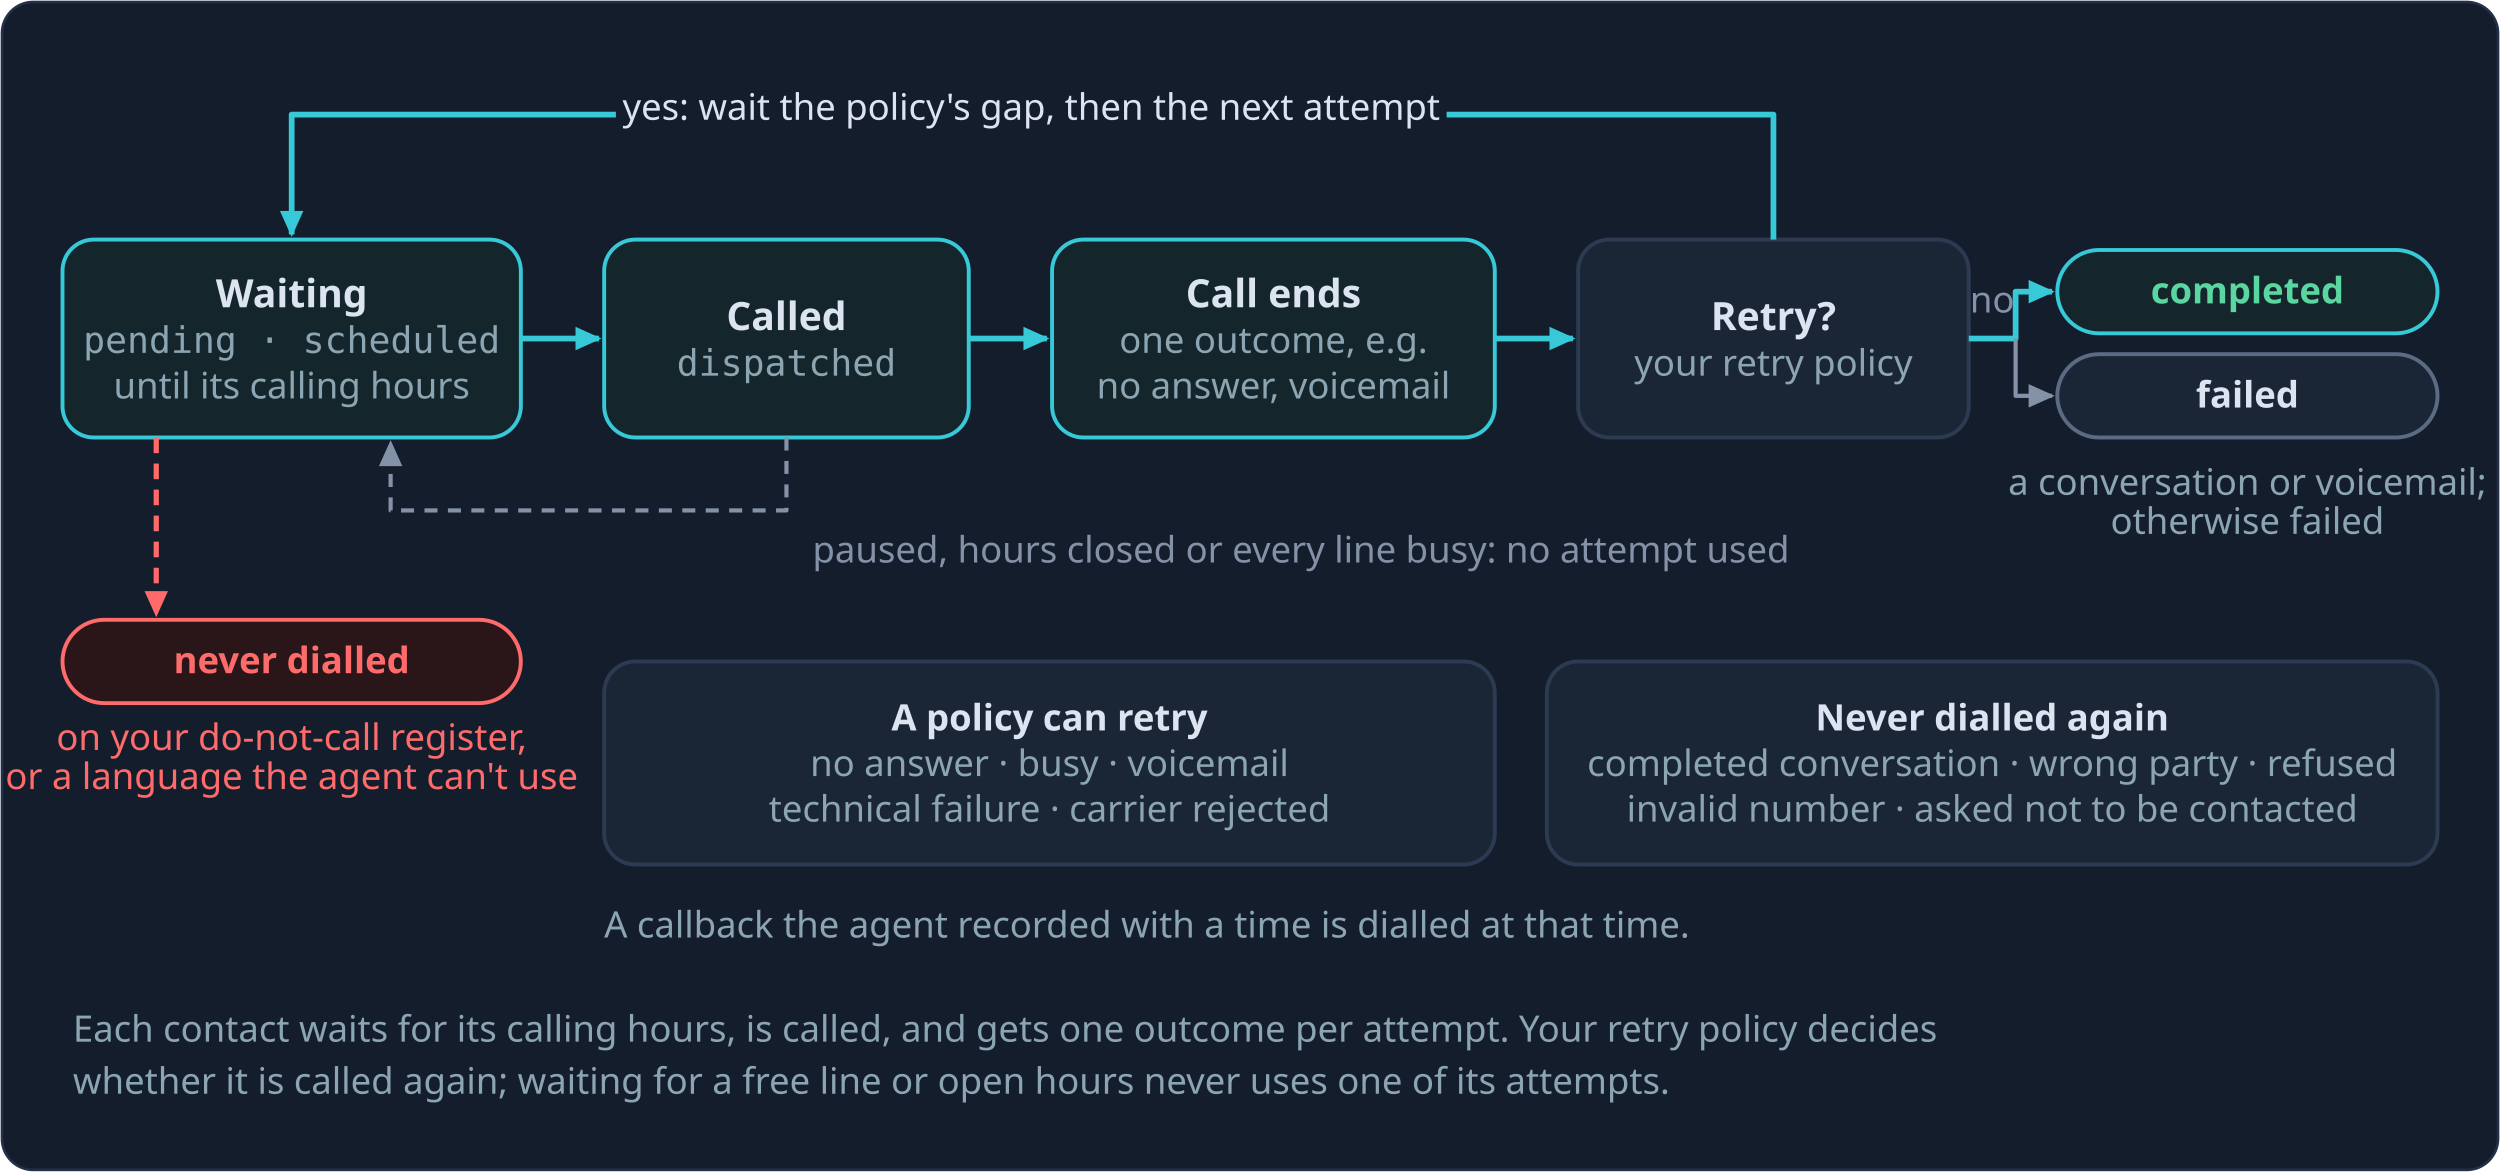
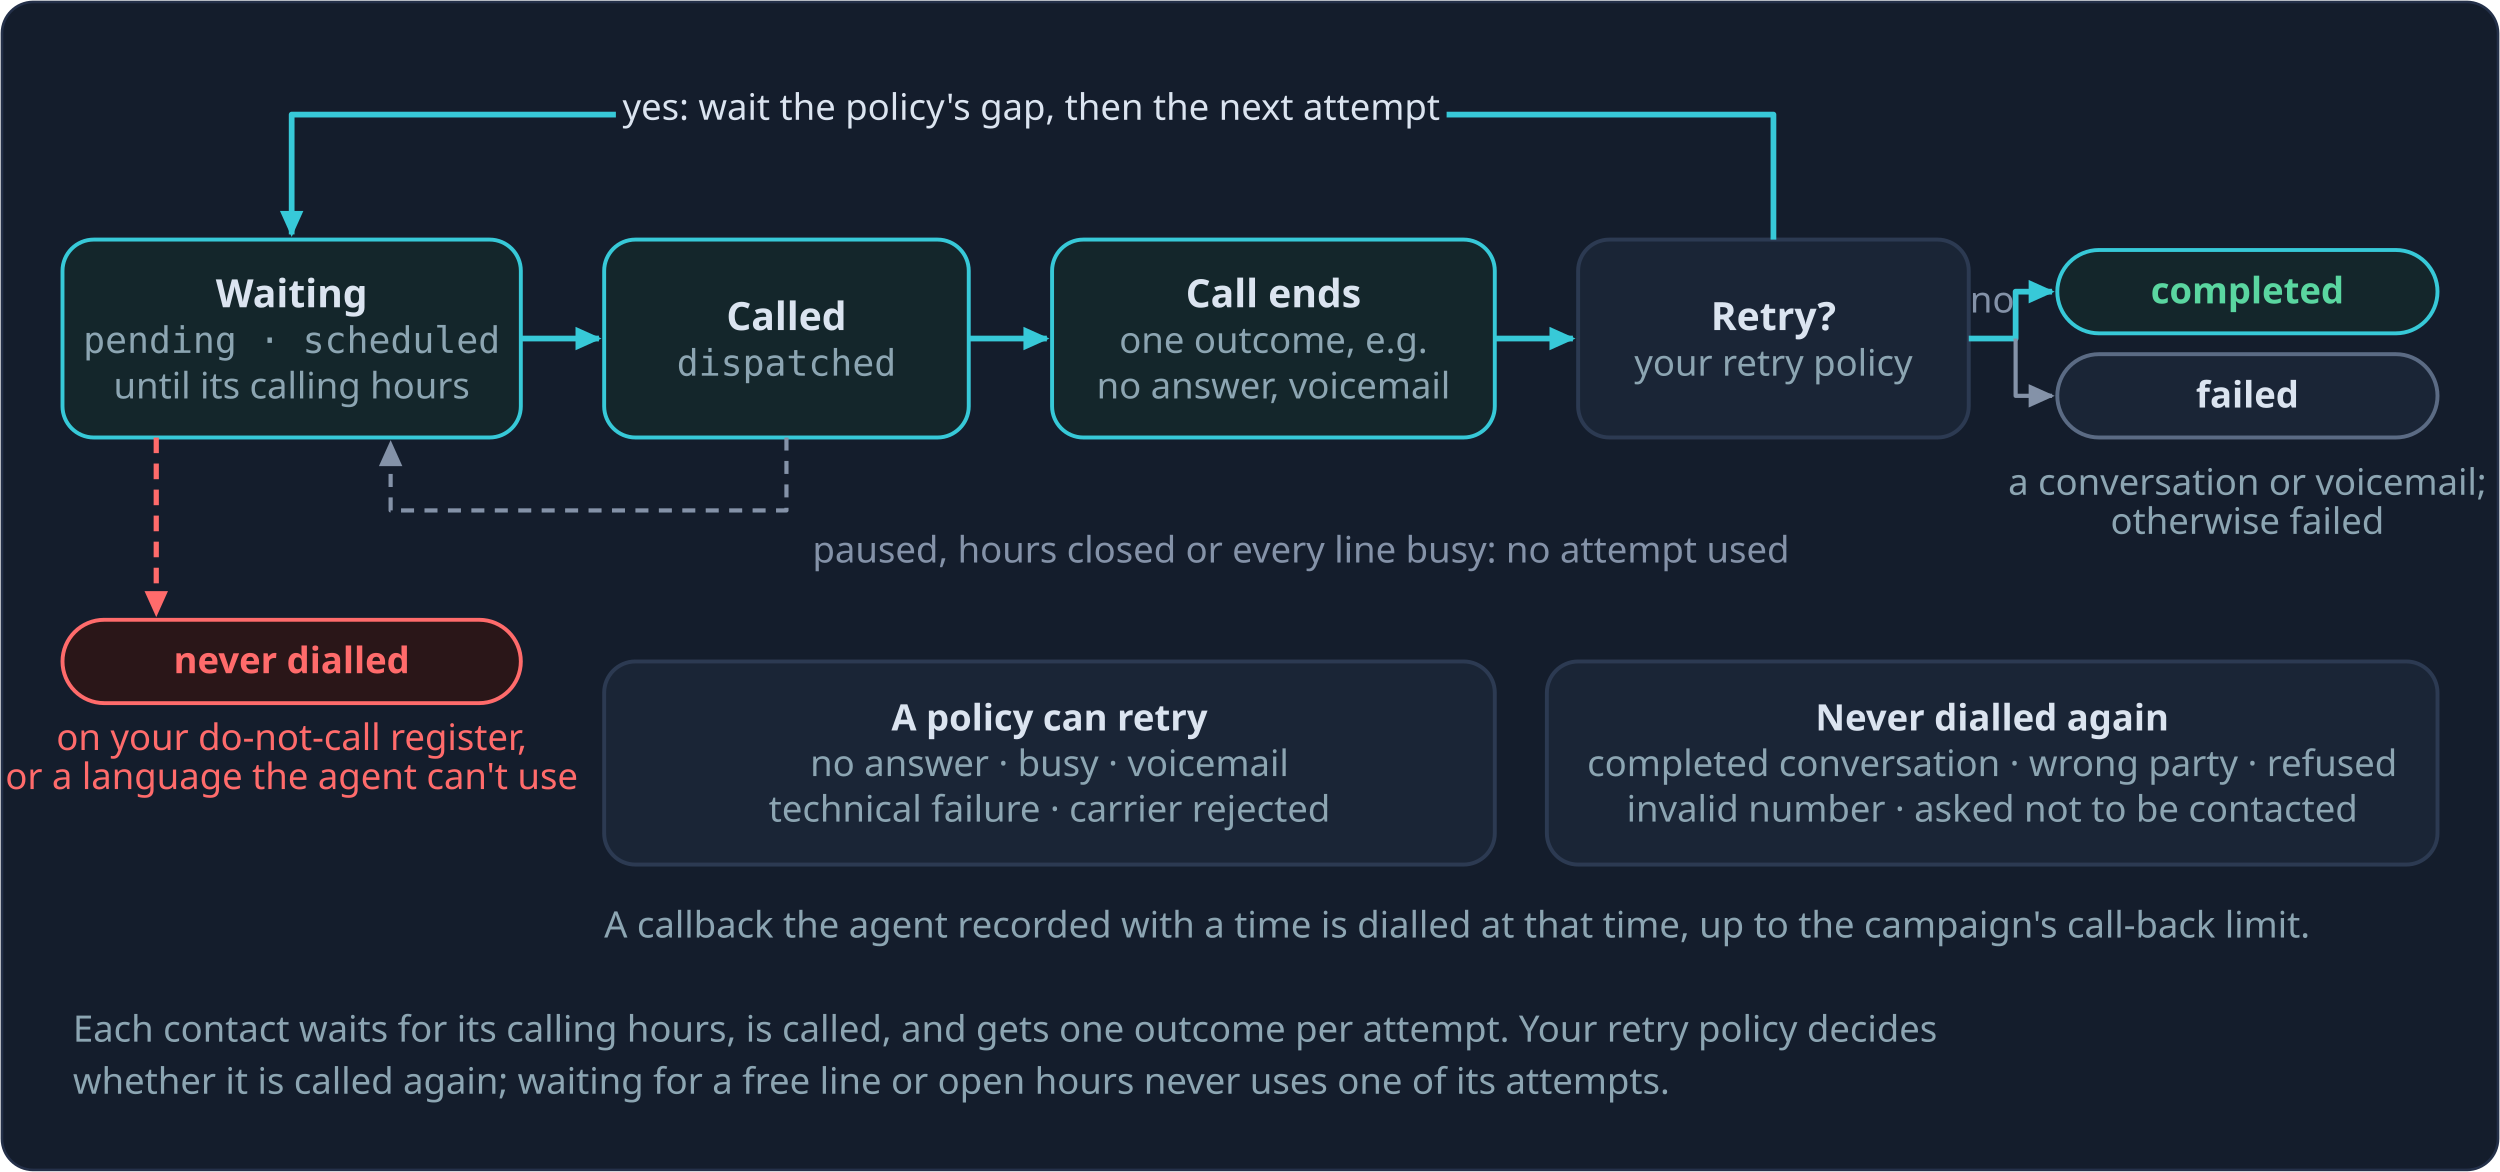
<svg xmlns="http://www.w3.org/2000/svg" viewBox="0 0 960 450" width="960" height="450" role="img" font-family="'Geist Variable', ui-sans-serif, system-ui, sans-serif">
  <defs>
    <marker id="af" viewBox="0 0 10 10" refX="9" refY="5" markerWidth="10" markerHeight="10" markerUnits="userSpaceOnUse" orient="auto">
      <path d="M0,0.5 L10,5 L0,9.5 z" fill="#ff6b6b" />
    </marker>
    <marker id="afs" viewBox="0 0 10 10" refX="1" refY="5" markerWidth="10" markerHeight="10" markerUnits="userSpaceOnUse" orient="auto">
      <path d="M10,0.5 L0,5 L10,9.5 z" fill="#ff6b6b" />
    </marker>
    <marker id="am" viewBox="0 0 10 10" refX="9" refY="5" markerWidth="10" markerHeight="10" markerUnits="userSpaceOnUse" orient="auto">
      <path d="M0,0.5 L10,5 L0,9.5 z" fill="#37c9d8" />
    </marker>
    <marker id="ams" viewBox="0 0 10 10" refX="1" refY="5" markerWidth="10" markerHeight="10" markerUnits="userSpaceOnUse" orient="auto">
      <path d="M10,0.5 L0,5 L10,9.5 z" fill="#37c9d8" />
    </marker>
    <marker id="as" viewBox="0 0 10 10" refX="9" refY="5" markerWidth="10" markerHeight="10" markerUnits="userSpaceOnUse" orient="auto">
      <path d="M0,0.5 L10,5 L0,9.5 z" fill="#8492a8" />
    </marker>
    <marker id="ass" viewBox="0 0 10 10" refX="1" refY="5" markerWidth="10" markerHeight="10" markerUnits="userSpaceOnUse" orient="auto">
      <path d="M10,0.5 L0,5 L10,9.5 z" fill="#8492a8" />
    </marker>
  </defs>
  <rect x="0.75" y="0.75" width="958.5" height="448.5" rx="12" fill="#141d2c" stroke="#243049" stroke-width="1" />
  <rect x="24" y="92" width="176" height="76" rx="12" fill="#14262b" stroke="#37c9d8" stroke-width="1.5" />
  <text x="112.0" y="118.0" font-size="15" fill="#dbe4f0" font-weight="600" text-anchor="middle">Waiting</text>
  <text x="112.0" y="135.5" font-size="14" fill="#8ca5b2" text-anchor="middle" font-family="'JetBrains Mono Variable', ui-monospace, Menlo, monospace">pending · scheduled</text>
  <text x="112.0" y="153.0" font-size="14" fill="#8ca5b2" text-anchor="middle">until its calling hours</text>
  <rect x="232" y="92" width="140" height="76" rx="12" fill="#14262b" stroke="#37c9d8" stroke-width="1.5" />
  <text x="302.0" y="126.75" font-size="15" fill="#dbe4f0" font-weight="600" text-anchor="middle">Called</text>
  <text x="302.0" y="144.25" font-size="14" fill="#8ca5b2" text-anchor="middle" font-family="'JetBrains Mono Variable', ui-monospace, Menlo, monospace">dispatched</text>
  <rect x="404" y="92" width="170" height="76" rx="12" fill="#14262b" stroke="#37c9d8" stroke-width="1.5" />
  <text x="489.0" y="118.0" font-size="15" fill="#dbe4f0" font-weight="600" text-anchor="middle">Call ends</text>
  <text x="489.0" y="135.5" font-size="14" fill="#8ca5b2" text-anchor="middle">one outcome, e.g.</text>
  <text x="489.0" y="153.0" font-size="14" fill="#8ca5b2" text-anchor="middle">no answer, voicemail</text>
  <rect x="606" y="92" width="150" height="76" rx="12" fill="#1a2536" stroke="#2c3a52" stroke-width="1.5" />
  <text x="681.0" y="126.75" font-size="15" fill="#dbe4f0" font-weight="600" text-anchor="middle">Retry?</text>
  <text x="681.0" y="144.25" font-size="14" fill="#8ca5b2" text-anchor="middle">your retry policy</text>
  <path d="M200,130 L230,130" fill="none" stroke="#37c9d8" stroke-width="2.2" stroke-linejoin="round" marker-end="url(#am)" />
  <path d="M372,130 L402,130" fill="none" stroke="#37c9d8" stroke-width="2.2" stroke-linejoin="round" marker-end="url(#am)" />
  <path d="M574,130 L604,130" fill="none" stroke="#37c9d8" stroke-width="2.2" stroke-linejoin="round" marker-end="url(#am)" />
  <path d="M681,92 L681,44 L112,44 L112,90" fill="none" stroke="#37c9d8" stroke-width="2.2" stroke-linejoin="round" marker-end="url(#am)" />
  <rect x="236.5" y="33.0" width="319" height="18" rx="4" fill="#141d2c" />
  <text x="396" y="46" font-size="14" fill="#dbe4f0" text-anchor="middle">yes: wait the policy's gap, then the next attempt</text>
  <rect x="790" y="96" width="146" height="32" rx="16.0" fill="#14262b" stroke="#37c9d8" stroke-width="1.5" />
  <text x="863.0" y="116.5" font-size="14" fill="#5ad6a0" font-weight="600" text-anchor="middle">completed</text>
  <rect x="790" y="136" width="146" height="32" rx="16.0" fill="#1a2536" stroke="#5b6b84" stroke-width="1.5" />
  <text x="863.0" y="156.5" font-size="14" fill="#dbe4f0" font-weight="600" text-anchor="middle">failed</text>
  <path d="M756,130 L774,130 L774,112 L788,112" fill="none" stroke="#37c9d8" stroke-width="2.2" stroke-linejoin="round" marker-end="url(#am)" />
  <path d="M774,130 L774,152 L788,152" fill="none" stroke="#8492a8" stroke-width="1.6" stroke-linejoin="round" marker-end="url(#as)" />
  <text x="765" y="120" font-size="14" fill="#8492a8" text-anchor="middle">no</text>
  <text x="863" y="190" font-size="14" fill="#8ca5b2" text-anchor="middle">a conversation or voicemail;</text>
  <text x="863" y="205" font-size="14" fill="#8ca5b2" text-anchor="middle">otherwise failed</text>
  <path d="M302,168 L302,196 L150,196 L150,170" fill="none" stroke="#8492a8" stroke-width="1.6" stroke-dasharray="5 4" stroke-linejoin="round" marker-end="url(#as)" />
  <text x="312" y="216" font-size="14" fill="#8492a8">paused, hours closed or every line busy: no attempt used</text>
  <path d="M60,168 L60,236" fill="none" stroke="#ff6b6b" stroke-width="2.0" stroke-dasharray="6 4" stroke-linejoin="round" marker-end="url(#af)" />
  <rect x="24" y="238" width="176" height="32" rx="16.0" fill="#2a1618" stroke="#ff6b6b" stroke-width="1.5" />
  <text x="112.0" y="258.5" font-size="14" fill="#ff6b6b" font-weight="600" text-anchor="middle">never dialled</text>
  <text x="112" y="288" font-size="14" fill="#ff6b6b" text-anchor="middle">on your do-not-call register,</text>
  <text x="112" y="303" font-size="14" fill="#ff6b6b" text-anchor="middle">or a language the agent can't use</text>
  <rect x="232" y="254" width="342" height="78" rx="12" fill="#1a2536" stroke="#2c3a52" stroke-width="1.5" />
  <text x="403.0" y="280.5" font-size="14" fill="#dbe4f0" font-weight="600" text-anchor="middle">A policy can retry</text>
  <text x="403.0" y="298.0" font-size="14" fill="#8ca5b2" text-anchor="middle">no answer · busy · voicemail</text>
  <text x="403.0" y="315.5" font-size="14" fill="#8ca5b2" text-anchor="middle">technical failure · carrier rejected</text>
  <rect x="594" y="254" width="342" height="78" rx="12" fill="#1a2536" stroke="#2c3a52" stroke-width="1.5" />
  <text x="765.0" y="280.5" font-size="14" fill="#dbe4f0" font-weight="600" text-anchor="middle">Never dialled again</text>
  <text x="765.0" y="298.0" font-size="14" fill="#8ca5b2" text-anchor="middle">completed conversation · wrong party · refused</text>
  <text x="765.0" y="315.5" font-size="14" fill="#8ca5b2" text-anchor="middle">invalid number · asked not to be contacted</text>
-   <text x="232" y="360" font-size="14" fill="#8ca5b2">A callback the agent recorded with a time is dialled at that time.</text>
+   <text x="232" y="360" font-size="14" fill="#8ca5b2">A callback the agent recorded with a time is dialled at that time, up to the campaign's call-back limit.</text>
  <text x="28" y="400" font-size="14" fill="#8ca5b2">Each contact waits for its calling hours, is called, and gets one outcome per attempt. Your retry policy decides</text>
  <text x="28" y="420" font-size="14" fill="#8ca5b2">whether it is called again; waiting for a free line or open hours never uses one of its attempts.</text>
</svg>
